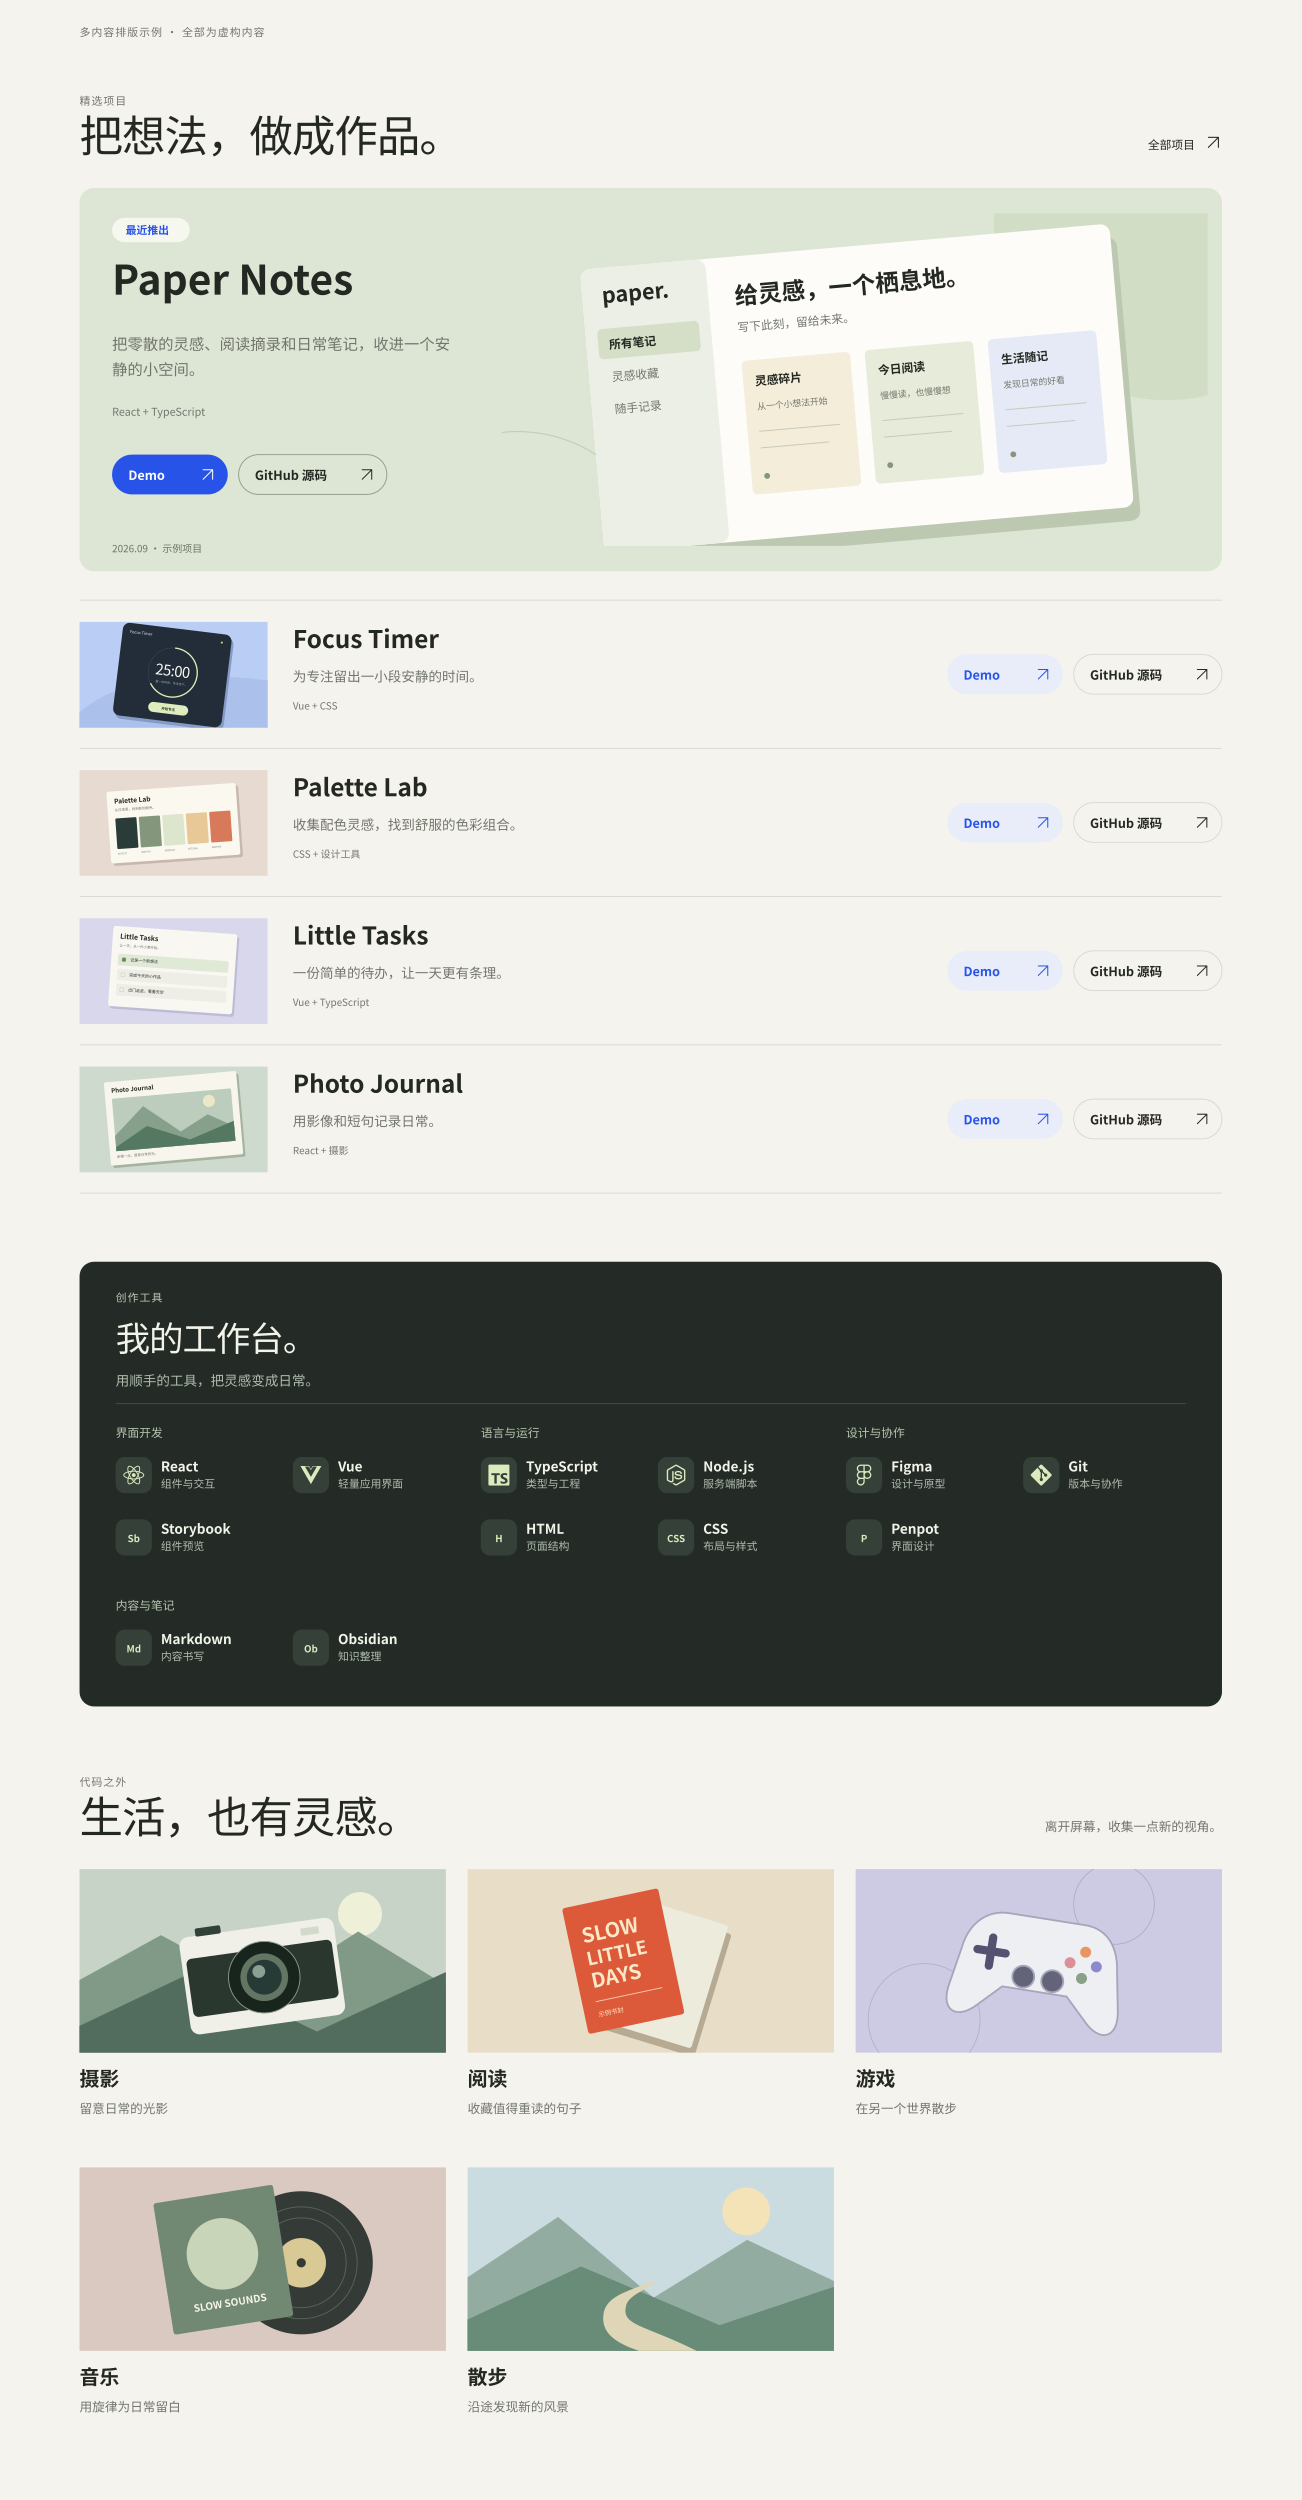
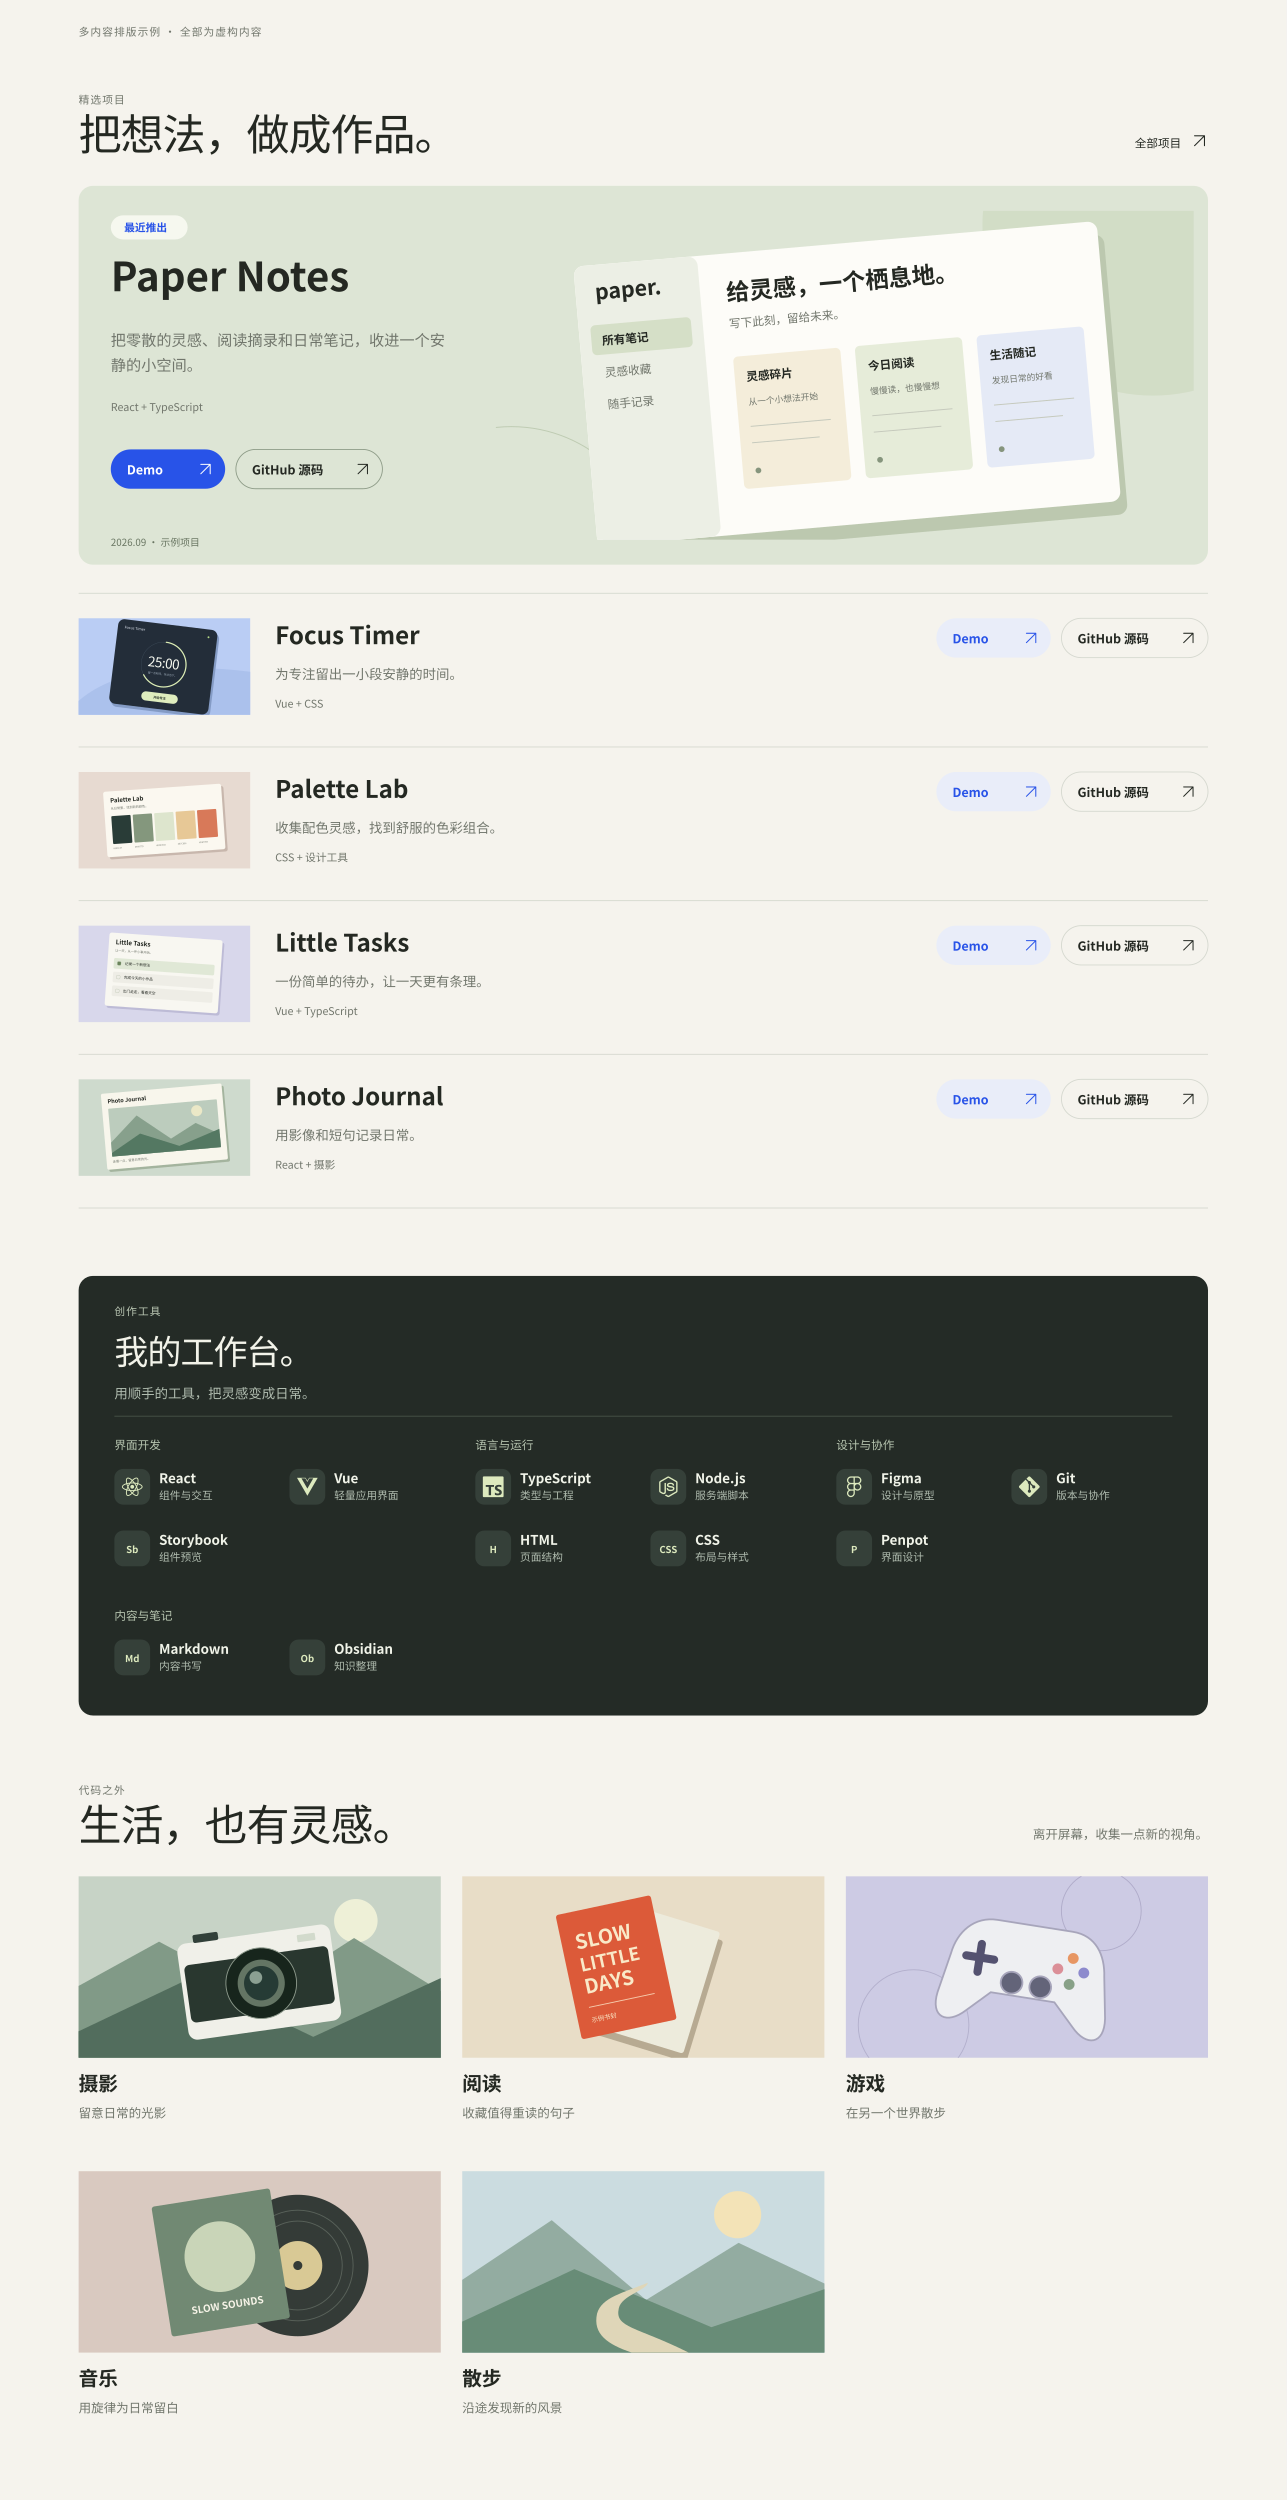
- <svg xmlns="http://www.w3.org/2000/svg" width="1440" height="2766" viewBox="0 0 1440 2766" role="img" aria-labelledby="title desc">
+ <svg xmlns="http://www.w3.org/2000/svg" width="1440" height="2798" viewBox="0 0 1440 2798" role="img" aria-labelledby="title desc">
  <g font-family="Segoe UI,Microsoft YaHei,Noto Sans CJK SC,Arial,sans-serif">
-     <rect x="0" y="0" width="1440" height="2766" rx="0" fill="#F5F3ED" stroke="none" />
+     <rect x="0" y="0" width="1440" height="2798" rx="0" fill="#F5F3ED" stroke="none" />
    <g transform="translate(0 0)">
      <svg width="1440" height="104" viewBox="0 0 1440 104" overflow="visible">
        <g font-family="Segoe UI,Microsoft YaHei,Noto Sans CJK SC,Arial,sans-serif">
          <text x="88" y="40" font-size="12" fill="#71766C" font-weight="500" letter-spacing="1.2">多内容排版示例 · 全部为虚构内容</text>
        </g>
      </svg>
    </g>
    <g transform="translate(0 104)">
-       <svg width="1440" height="1216" viewBox="0 0 1440 1216" overflow="visible">
+       <svg width="1440" height="1248" viewBox="0 0 1440 1248" overflow="visible">
        <g font-family="Segoe UI,Microsoft YaHei,Noto Sans CJK SC,Arial,sans-serif">
          <text x="88" y="12" font-size="12" fill="#71766C" font-weight="500" letter-spacing="1.2">精选项目</text>
          <text x="88" y="64" font-size="48" fill="#242822" font-weight="500" letter-spacing="-1">把想法，做成作品。</text>
          <text x="1322" y="61" font-size="13" fill="#242822" font-weight="400" text-anchor="end">全部项目</text>
          <g transform="translate(1333,44) scale(0.7916667)" fill="none" stroke="#242822" stroke-width="1.5" stroke-linecap="round" stroke-linejoin="round">
            <path d="M5 19 19 5M5 5h14v14" />
          </g>
          <g id="Featured-notes">
            <rect x="88" y="104" width="1264" height="424" rx="16" fill="#DDE5D5" stroke="none" />
            <rect x="124" y="137" width="86" height="27" rx="14" fill="#F6F8EF" stroke="none" />
            <text x="139" y="155" font-size="12" fill="#2853E8" font-weight="600">最近推出</text>
            <text x="124" y="222" font-size="45" fill="#242822" font-weight="550">Paper Notes</text>
            <text x="124" y="283" font-size="17" fill="#71766C" font-weight="400">把零散的灵感、阅读摘录和日常笔记，收进一个安</text>
            <text x="124" y="311" font-size="17" fill="#71766C" font-weight="400">静的小空间。</text>
            <text x="124" y="356" font-size="12" fill="#71766C" font-weight="400">React + TypeScript</text>
            <a id="Action-notes-Demo" href="https://example.com/projects/notes" target="_blank" rel="noopener noreferrer" aria-label="Paper Notes · Demo">
              <rect x="124" y="399" width="128" height="44" rx="22" fill="#2853E8" stroke="none" />
              <text x="142" y="427" font-size="14" fill="#FFF" font-weight="550">Demo</text>
              <g transform="translate(221,412) scale(0.75)" fill="none" stroke="#FFF" stroke-width="1.5" stroke-linecap="round" stroke-linejoin="round">
                <path d="M5 19 19 5M5 5h14v14" />
              </g>
            </a>
            <a id="Action-notes-GitHub" href="https://example.com/github/notes" target="_blank" rel="noopener noreferrer" aria-label="Paper Notes · GitHub 源码">
              <rect x="264" y="399" width="164" height="44" rx="22" fill="none" stroke="#8D9B87" />
              <text x="282" y="427" font-size="14" fill="#242822" font-weight="550">GitHub 源码</text>
              <g transform="translate(397,412) scale(0.75)" fill="none" stroke="#242822" stroke-width="1.5" stroke-linecap="round" stroke-linejoin="round">
                <path d="M5 19 19 5M5 5h14v14" />
              </g>
            </a>
            <svg id="Cover-notes" x="555" y="132" width="781" height="368" viewBox="0 0 720 400" preserveAspectRatio="xMidYMid slice">
              <rect x="0" y="0" width="720" height="400" rx="0" fill="#DDE5D5" stroke="none" />
              <circle cx="678" cy="45" r="176" fill="#D2DDC6" stroke="none" />
              <circle cx="16" cy="401" r="148" fill="none" stroke="#BECBB2" />
              <g transform="translate(91,64) rotate(-5,270,140)">
                <rect x="6" y="14" width="542" height="290" rx="10" fill="#BCC8AF" stroke="none" />
                <rect x="0" y="0" width="542" height="290" rx="10" fill="#FDFCF8" stroke="none" />
                <rect x="0" y="0" width="128" height="290" rx="10" fill="#ECEFE5" stroke="none" />
                <text x="20" y="36" font-size="22" fill="#242822" font-weight="650">paper.</text>
                <rect x="12" y="62" width="104" height="31" rx="5" fill="#D5DFC7" stroke="none" />
                <text x="23" y="83" font-size="12" fill="#242822" font-weight="550">所有笔记</text>
                <text x="23" y="116" font-size="12" fill="#71766C" font-weight="400">灵感收藏</text>
                <text x="23" y="149" font-size="12" fill="#71766C" font-weight="400">随手记录</text>
                <text x="155" y="49" font-size="24" fill="#242822" font-weight="600">给灵感，一个栖息地。</text>
                <text x="155" y="77" font-size="12" fill="#71766C" font-weight="400">写下此刻，留给未来。</text>
                <rect x="156" y="107" width="111" height="137" rx="5" fill="#F4EDDA" stroke="none" />
                <text x="168" y="133" font-size="12" fill="#242822" font-weight="600">灵感碎片</text>
                <text x="168" y="158" font-size="9" fill="#71766C" font-weight="400">从一个小想法开始</text>
                <path d="M168 180H251" fill="none" stroke="#C5C9BC" />
                <path d="M168 197H238" fill="none" stroke="#C5C9BC" />
                <circle cx="172" cy="226" r="3" fill="#86957D" stroke="none" />
                <rect x="282" y="107" width="111" height="137" rx="5" fill="#E6ECD9" stroke="none" />
                <text x="294" y="133" font-size="12" fill="#242822" font-weight="600">今日阅读</text>
                <text x="294" y="158" font-size="9" fill="#71766C" font-weight="400">慢慢读，也慢慢想</text>
                <path d="M294 180H377" fill="none" stroke="#C5C9BC" />
                <path d="M294 197H364" fill="none" stroke="#C5C9BC" />
                <circle cx="298" cy="226" r="3" fill="#86957D" stroke="none" />
                <rect x="408" y="107" width="111" height="137" rx="5" fill="#E5EAF6" stroke="none" />
                <text x="420" y="133" font-size="12" fill="#242822" font-weight="600">生活随记</text>
                <text x="420" y="158" font-size="9" fill="#71766C" font-weight="400">发现日常的好看</text>
                <path d="M420 180H503" fill="none" stroke="#C5C9BC" />
                <path d="M420 197H490" fill="none" stroke="#C5C9BC" />
                <circle cx="424" cy="226" r="3" fill="#86957D" stroke="none" />
              </g>
            </svg>
            <text x="124" y="507" font-size="11" fill="#687561" font-weight="400">2026.09 · 示例项目</text>
          </g>
          <g id="Project-timer">
            <path d="M88 560H1352" fill="none" stroke="#D5D8CF" />
-             <svg id="Cover-timer" x="88" y="584" width="208" height="117" viewBox="0 0 720 400" preserveAspectRatio="xMidYMid slice">
+             <svg id="Cover-timer" x="88" y="588" width="192" height="108" viewBox="0 0 720 400" preserveAspectRatio="xMidYMid slice">
              <rect x="0" y="0" width="720" height="400" rx="0" fill="#BACDF4" stroke="none" />
              <path d="M0 346Q210 159 720 222V400H0Z" fill="#ABC1EC" />
              <g transform="translate(148,25) rotate(7,210,180)">
                <rect x="9" y="12" width="414" height="353" rx="26" fill="#849BC5" stroke="none" />
                <rect x="0" y="0" width="414" height="353" rx="26" fill="#232D39" stroke="none" />
                <text x="28" y="38" font-size="15" fill="#E8EDF7" font-weight="500">Focus Timer</text>
                <circle cx="378" cy="32" r="4" fill="#B3D986" stroke="none" />
                <circle cx="207" cy="167" r="93" fill="none" stroke="#4B5C6B" />
                <path d="M207 74A93 93 0 1 1 130 219" fill="none" stroke="#DDEEB5" stroke-width="5" stroke-linecap="round" />
                <text x="207" y="181" font-size="56" fill="#F8FAF1" font-weight="400" text-anchor="middle" letter-spacing="-2">25:00</text>
                <text x="207" y="211" font-size="11" fill="#A9B7C5" font-weight="400" text-anchor="middle">留一点时间，专注当下。</text>
                <rect x="131" y="286" width="152" height="38" rx="19" fill="#DFEDBE" stroke="none" />
                <text x="207" y="311" font-size="13" fill="#283329" font-weight="550" text-anchor="middle">开始专注</text>
              </g>
            </svg>
-             <text x="324" y="613" font-size="27" fill="#242822" font-weight="550">Focus Timer</text>
-             <text x="324" y="650" font-size="15" fill="#71766C" font-weight="400">为专注留出一小段安静的时间。</text>
-             <text x="324" y="681" font-size="11" fill="#71766C" font-weight="400">Vue + CSS</text>
+             <text x="308" y="617" font-size="27" fill="#242822" font-weight="550">Focus Timer</text>
+             <text x="308" y="656" font-size="15" fill="#71766C" font-weight="400">为专注留出一小段安静的时间。</text>
+             <text x="308" y="688" font-size="12" fill="#71766C" font-weight="400">Vue + CSS</text>
            <a id="Action-timer-Demo" href="https://example.com/projects/timer" target="_blank" rel="noopener noreferrer" aria-label="Focus Timer · Demo">
-               <rect x="1048" y="620" width="128" height="44" rx="22" fill="#E9EDF9" stroke="none" />
-               <text x="1066" y="648" font-size="14" fill="#2853E8" font-weight="550">Demo</text>
-               <g transform="translate(1145,633) scale(0.75)" fill="none" stroke="#2853E8" stroke-width="1.5" stroke-linecap="round" stroke-linejoin="round">
+               <rect x="1048" y="588" width="128" height="44" rx="22" fill="#E9EDF9" stroke="none" />
+               <text x="1066" y="616" font-size="14" fill="#2853E8" font-weight="550">Demo</text>
+               <g transform="translate(1145,601) scale(0.75)" fill="none" stroke="#2853E8" stroke-width="1.5" stroke-linecap="round" stroke-linejoin="round">
                <path d="M5 19 19 5M5 5h14v14" />
              </g>
            </a>
            <a id="Action-timer-GitHub" href="https://example.com/github/timer" target="_blank" rel="noopener noreferrer" aria-label="Focus Timer · GitHub 源码">
-               <rect x="1188" y="620" width="164" height="44" rx="22" fill="none" stroke="#D5D8CF" />
-               <text x="1206" y="648" font-size="14" fill="#242822" font-weight="550">GitHub 源码</text>
-               <g transform="translate(1321,633) scale(0.75)" fill="none" stroke="#242822" stroke-width="1.5" stroke-linecap="round" stroke-linejoin="round">
+               <rect x="1188" y="588" width="164" height="44" rx="22" fill="none" stroke="#D5D8CF" />
+               <text x="1206" y="616" font-size="14" fill="#242822" font-weight="550">GitHub 源码</text>
+               <g transform="translate(1321,601) scale(0.75)" fill="none" stroke="#242822" stroke-width="1.5" stroke-linecap="round" stroke-linejoin="round">
                <path d="M5 19 19 5M5 5h14v14" />
              </g>
            </a>
          </g>
          <g id="Project-palette">
-             <path d="M88 724H1352" fill="none" stroke="#D5D8CF" />
-             <svg id="Cover-palette" x="88" y="748" width="208" height="117" viewBox="0 0 720 400" preserveAspectRatio="xMidYMid slice">
+             <path d="M88 732H1352" fill="none" stroke="#D5D8CF" />
+             <svg id="Cover-palette" x="88" y="760" width="192" height="108" viewBox="0 0 720 400" preserveAspectRatio="xMidYMid slice">
              <rect x="0" y="0" width="720" height="400" rx="0" fill="#E7DAD1" stroke="none" />
              <g transform="translate(115,65) rotate(-4,245,145)">
                <rect x="9" y="10" width="490" height="272" rx="9" fill="#C8B7AD" stroke="none" />
                <rect x="0" y="0" width="490" height="272" rx="9" fill="#FBF8F0" stroke="none" />
                <text x="27" y="47" font-size="25" fill="#242822" font-weight="600">Palette Lab</text>
                <text x="27" y="76" font-size="13" fill="#71766C" font-weight="400">从日常里，找到新的颜色。</text>
                <rect x="27" y="103" width="80" height="116" rx="4" fill="#293C37" stroke="none" />
                <text x="27" y="240" font-size="9" fill="#71766C" font-weight="400">#293C37</text>
                <rect x="116" y="103" width="80" height="116" rx="4" fill="#84977D" stroke="none" />
                <text x="116" y="240" font-size="9" fill="#71766C" font-weight="400">#84977D</text>
                <rect x="205" y="103" width="80" height="116" rx="4" fill="#DDE5CD" stroke="none" />
                <text x="205" y="240" font-size="9" fill="#71766C" font-weight="400">#DDE5CD</text>
                <rect x="294" y="103" width="80" height="116" rx="4" fill="#E7C896" stroke="none" />
                <text x="294" y="240" font-size="9" fill="#71766C" font-weight="400">#E7C896</text>
                <rect x="383" y="103" width="80" height="116" rx="4" fill="#D87959" stroke="none" />
                <text x="383" y="240" font-size="9" fill="#71766C" font-weight="400">#D87959</text>
              </g>
            </svg>
-             <text x="324" y="777" font-size="27" fill="#242822" font-weight="550">Palette Lab</text>
-             <text x="324" y="814" font-size="15" fill="#71766C" font-weight="400">收集配色灵感，找到舒服的色彩组合。</text>
-             <text x="324" y="845" font-size="11" fill="#71766C" font-weight="400">CSS + 设计工具</text>
+             <text x="308" y="789" font-size="27" fill="#242822" font-weight="550">Palette Lab</text>
+             <text x="308" y="828" font-size="15" fill="#71766C" font-weight="400">收集配色灵感，找到舒服的色彩组合。</text>
+             <text x="308" y="860" font-size="12" fill="#71766C" font-weight="400">CSS + 设计工具</text>
            <a id="Action-palette-Demo" href="https://example.com/projects/palette" target="_blank" rel="noopener noreferrer" aria-label="Palette Lab · Demo">
-               <rect x="1048" y="784" width="128" height="44" rx="22" fill="#E9EDF9" stroke="none" />
-               <text x="1066" y="812" font-size="14" fill="#2853E8" font-weight="550">Demo</text>
-               <g transform="translate(1145,797) scale(0.75)" fill="none" stroke="#2853E8" stroke-width="1.5" stroke-linecap="round" stroke-linejoin="round">
+               <rect x="1048" y="760" width="128" height="44" rx="22" fill="#E9EDF9" stroke="none" />
+               <text x="1066" y="788" font-size="14" fill="#2853E8" font-weight="550">Demo</text>
+               <g transform="translate(1145,773) scale(0.75)" fill="none" stroke="#2853E8" stroke-width="1.5" stroke-linecap="round" stroke-linejoin="round">
                <path d="M5 19 19 5M5 5h14v14" />
              </g>
            </a>
            <a id="Action-palette-GitHub" href="https://example.com/github/palette" target="_blank" rel="noopener noreferrer" aria-label="Palette Lab · GitHub 源码">
-               <rect x="1188" y="784" width="164" height="44" rx="22" fill="none" stroke="#D5D8CF" />
-               <text x="1206" y="812" font-size="14" fill="#242822" font-weight="550">GitHub 源码</text>
-               <g transform="translate(1321,797) scale(0.75)" fill="none" stroke="#242822" stroke-width="1.5" stroke-linecap="round" stroke-linejoin="round">
+               <rect x="1188" y="760" width="164" height="44" rx="22" fill="none" stroke="#D5D8CF" />
+               <text x="1206" y="788" font-size="14" fill="#242822" font-weight="550">GitHub 源码</text>
+               <g transform="translate(1321,773) scale(0.75)" fill="none" stroke="#242822" stroke-width="1.5" stroke-linecap="round" stroke-linejoin="round">
                <path d="M5 19 19 5M5 5h14v14" />
              </g>
            </a>
          </g>
          <g id="Project-tasks">
-             <path d="M88 888H1352" fill="none" stroke="#D5D8CF" />
-             <svg id="Cover-tasks" x="88" y="912" width="208" height="117" viewBox="0 0 720 400" preserveAspectRatio="xMidYMid slice">
+             <path d="M88 904H1352" fill="none" stroke="#D5D8CF" />
+             <svg id="Cover-tasks" x="88" y="932" width="192" height="108" viewBox="0 0 720 400" preserveAspectRatio="xMidYMid slice">
              <rect x="0" y="0" width="720" height="400" rx="0" fill="#D8D7EB" stroke="none" />
              <g transform="translate(122,44) rotate(4,235,150)">
                <rect x="8" y="9" width="470" height="304" rx="10" fill="#BDBBD6" stroke="none" />
                <rect x="0" y="0" width="470" height="304" rx="10" fill="#F8F7F1" stroke="none" />
                <text x="28" y="47" font-size="26" fill="#242822" font-weight="600">Little Tasks</text>
                <text x="28" y="77" font-size="13" fill="#71766C" font-weight="400">让一天，从一件小事开始。</text>
                <rect x="26" y="104" width="418" height="44" rx="6" fill="#E0E8D6" stroke="none" />
                <rect x="41" y="118" width="15" height="15" rx="4" fill="#6A845C" stroke="#A4B298" />
                <text x="72" y="130" font-size="15" fill="#242822" font-weight="400">记录一个新想法</text>
                <rect x="26" y="161" width="418" height="44" rx="6" fill="#EEEDE6" stroke="none" />
                <rect x="41" y="175" width="15" height="15" rx="4" fill="none" stroke="#A4B298" />
                <text x="72" y="187" font-size="15" fill="#242822" font-weight="400">完成今天的小作品</text>
                <rect x="26" y="218" width="418" height="44" rx="6" fill="#EEEDE6" stroke="none" />
                <rect x="41" y="232" width="15" height="15" rx="4" fill="none" stroke="#A4B298" />
                <text x="72" y="244" font-size="15" fill="#242822" font-weight="400">出门走走，看看天空</text>
              </g>
            </svg>
-             <text x="324" y="941" font-size="27" fill="#242822" font-weight="550">Little Tasks</text>
-             <text x="324" y="978" font-size="15" fill="#71766C" font-weight="400">一份简单的待办，让一天更有条理。</text>
-             <text x="324" y="1009" font-size="11" fill="#71766C" font-weight="400">Vue + TypeScript</text>
+             <text x="308" y="961" font-size="27" fill="#242822" font-weight="550">Little Tasks</text>
+             <text x="308" y="1000" font-size="15" fill="#71766C" font-weight="400">一份简单的待办，让一天更有条理。</text>
+             <text x="308" y="1032" font-size="12" fill="#71766C" font-weight="400">Vue + TypeScript</text>
            <a id="Action-tasks-Demo" href="https://example.com/projects/tasks" target="_blank" rel="noopener noreferrer" aria-label="Little Tasks · Demo">
-               <rect x="1048" y="948" width="128" height="44" rx="22" fill="#E9EDF9" stroke="none" />
-               <text x="1066" y="976" font-size="14" fill="#2853E8" font-weight="550">Demo</text>
-               <g transform="translate(1145,961) scale(0.75)" fill="none" stroke="#2853E8" stroke-width="1.5" stroke-linecap="round" stroke-linejoin="round">
+               <rect x="1048" y="932" width="128" height="44" rx="22" fill="#E9EDF9" stroke="none" />
+               <text x="1066" y="960" font-size="14" fill="#2853E8" font-weight="550">Demo</text>
+               <g transform="translate(1145,945) scale(0.75)" fill="none" stroke="#2853E8" stroke-width="1.5" stroke-linecap="round" stroke-linejoin="round">
                <path d="M5 19 19 5M5 5h14v14" />
              </g>
            </a>
            <a id="Action-tasks-GitHub" href="https://example.com/github/tasks" target="_blank" rel="noopener noreferrer" aria-label="Little Tasks · GitHub 源码">
-               <rect x="1188" y="948" width="164" height="44" rx="22" fill="none" stroke="#D5D8CF" />
-               <text x="1206" y="976" font-size="14" fill="#242822" font-weight="550">GitHub 源码</text>
-               <g transform="translate(1321,961) scale(0.75)" fill="none" stroke="#242822" stroke-width="1.5" stroke-linecap="round" stroke-linejoin="round">
+               <rect x="1188" y="932" width="164" height="44" rx="22" fill="none" stroke="#D5D8CF" />
+               <text x="1206" y="960" font-size="14" fill="#242822" font-weight="550">GitHub 源码</text>
+               <g transform="translate(1321,945) scale(0.75)" fill="none" stroke="#242822" stroke-width="1.5" stroke-linecap="round" stroke-linejoin="round">
                <path d="M5 19 19 5M5 5h14v14" />
              </g>
            </a>
          </g>
          <g id="Project-journal">
-             <path d="M88 1052H1352" fill="none" stroke="#D5D8CF" />
-             <svg id="Cover-journal" x="88" y="1076" width="208" height="117" viewBox="0 0 720 400" preserveAspectRatio="xMidYMid slice">
+             <path d="M88 1076H1352" fill="none" stroke="#D5D8CF" />
+             <svg id="Cover-journal" x="88" y="1104" width="192" height="108" viewBox="0 0 720 400" preserveAspectRatio="xMidYMid slice">
              <rect x="0" y="0" width="720" height="400" rx="0" fill="#CEDACD" stroke="none" />
              <g transform="translate(109,38) rotate(-5,250,158)">
                <rect x="8" y="10" width="502" height="316" rx="7" fill="#A4B49E" stroke="none" />
                <rect x="0" y="0" width="502" height="316" rx="7" fill="#F8F6EC" stroke="none" />
                <text x="25" y="42" font-size="23" fill="#242822" font-weight="600">Photo Journal</text>
                <rect x="25" y="64" width="452" height="199" rx="3" fill="#BCCCBD" stroke="none" />
                <circle cx="390" cy="104" r="23" fill="#EBE8C7" stroke="none" />
                <path d="M25 205 140 102 274 210 381 154 477 208v55H25Z" fill="#87A08C" />
                <path d="M25 248 148 178 306 243 477 187v76H25Z" fill="#547862" />
                <text x="25" y="289" font-size="13" fill="#71766C" font-weight="400">走慢一点，留意日常的光。</text>
              </g>
            </svg>
-             <text x="324" y="1105" font-size="27" fill="#242822" font-weight="550">Photo Journal</text>
-             <text x="324" y="1142" font-size="15" fill="#71766C" font-weight="400">用影像和短句记录日常。</text>
-             <text x="324" y="1173" font-size="11" fill="#71766C" font-weight="400">React + 摄影</text>
+             <text x="308" y="1133" font-size="27" fill="#242822" font-weight="550">Photo Journal</text>
+             <text x="308" y="1172" font-size="15" fill="#71766C" font-weight="400">用影像和短句记录日常。</text>
+             <text x="308" y="1204" font-size="12" fill="#71766C" font-weight="400">React + 摄影</text>
            <a id="Action-journal-Demo" href="https://example.com/projects/journal" target="_blank" rel="noopener noreferrer" aria-label="Photo Journal · Demo">
-               <rect x="1048" y="1112" width="128" height="44" rx="22" fill="#E9EDF9" stroke="none" />
-               <text x="1066" y="1140" font-size="14" fill="#2853E8" font-weight="550">Demo</text>
-               <g transform="translate(1145,1125) scale(0.75)" fill="none" stroke="#2853E8" stroke-width="1.5" stroke-linecap="round" stroke-linejoin="round">
+               <rect x="1048" y="1104" width="128" height="44" rx="22" fill="#E9EDF9" stroke="none" />
+               <text x="1066" y="1132" font-size="14" fill="#2853E8" font-weight="550">Demo</text>
+               <g transform="translate(1145,1117) scale(0.75)" fill="none" stroke="#2853E8" stroke-width="1.5" stroke-linecap="round" stroke-linejoin="round">
                <path d="M5 19 19 5M5 5h14v14" />
              </g>
            </a>
            <a id="Action-journal-GitHub" href="https://example.com/github/journal" target="_blank" rel="noopener noreferrer" aria-label="Photo Journal · GitHub 源码">
-               <rect x="1188" y="1112" width="164" height="44" rx="22" fill="none" stroke="#D5D8CF" />
-               <text x="1206" y="1140" font-size="14" fill="#242822" font-weight="550">GitHub 源码</text>
-               <g transform="translate(1321,1125) scale(0.75)" fill="none" stroke="#242822" stroke-width="1.5" stroke-linecap="round" stroke-linejoin="round">
-                 <path d="M5 19 19 5M5 5h14v14" />
-               </g>
-             </a>
-           </g>
-           <path d="M88 1216H1352" fill="none" stroke="#D5D8CF" />
+               <rect x="1188" y="1104" width="164" height="44" rx="22" fill="none" stroke="#D5D8CF" />
+               <text x="1206" y="1132" font-size="14" fill="#242822" font-weight="550">GitHub 源码</text>
+               <g transform="translate(1321,1117) scale(0.75)" fill="none" stroke="#242822" stroke-width="1.5" stroke-linecap="round" stroke-linejoin="round">
+                 <path d="M5 19 19 5M5 5h14v14" />
+               </g>
+             </a>
+           </g>
+           <path d="M88 1248H1352" fill="none" stroke="#D5D8CF" />
        </g>
      </svg>
    </g>
-     <g transform="translate(0 1396)">
+     <g transform="translate(0 1428)">
      <svg width="1440" height="492" viewBox="0 0 1440 492" overflow="visible">
        <g font-family="Segoe UI,Microsoft YaHei,Noto Sans CJK SC,Arial,sans-serif">
          <rect x="88" y="0" width="1264" height="492" rx="16" fill="#242B26" stroke="none" />
          <text x="128" y="44" font-size="12" fill="#BAC7B3" font-weight="500" letter-spacing="1.2">创作工具</text>
          <text x="128" y="99" font-size="38" fill="#F2F3E9" font-weight="500" letter-spacing="-1">我的工作台。</text>
          <text x="128" y="137" font-size="15" fill="#B0BCAF" font-weight="400">用顺手的工具，把灵感变成日常。</text>
          <path d="M128 157H1312" fill="none" stroke="#465146" />
          <text x="128" y="194" font-size="13" fill="#B6C4AF" font-weight="500">界面开发</text>
          <g id="Tool-React">
            <rect x="128" y="216" width="40" height="40" rx="10" fill="#354039" stroke="none" />
            <g transform="translate(136.4,224.4) scale(0.9666667)" fill="#DDEABE">
              <path d="M14.23 12.004a2.236 2.236 0 0 1-2.235 2.236 2.236 2.236 0 0 1-2.236-2.236 2.236 2.236 0 0 1 2.235-2.236 2.236 2.236 0 0 1 2.236 2.236zm2.648-10.69c-1.346 0-3.107.96-4.888 2.622-1.78-1.653-3.542-2.602-4.887-2.602-.41 0-.783.093-1.106.278-1.375.793-1.683 3.264-.973 6.365C1.98 8.917 0 10.42 0 12.004c0 1.59 1.99 3.097 5.043 4.03-.704 3.113-.39 5.588.988 6.38.32.187.69.275 1.102.275 1.345 0 3.107-.96 4.888-2.624 1.78 1.654 3.542 2.603 4.887 2.603.41 0 .783-.09 1.106-.275 1.374-.792 1.683-3.263.973-6.365C22.02 15.096 24 13.59 24 12.004c0-1.59-1.99-3.097-5.043-4.032.704-3.11.39-5.587-.988-6.38-.318-.184-.688-.277-1.092-.278zm-.005 1.09v.006c.225 0 .406.044.558.127.666.382.955 1.835.73 3.704-.054.46-.142.945-.25 1.44-.96-.236-2.006-.417-3.107-.534-.66-.905-1.345-1.727-2.035-2.447 1.592-1.48 3.087-2.292 4.105-2.295zm-9.77.02c1.012 0 2.514.808 4.11 2.28-.686.72-1.37 1.537-2.02 2.442-1.107.117-2.154.298-3.113.538-.112-.49-.195-.964-.254-1.42-.23-1.868.054-3.32.714-3.707.19-.09.4-.127.563-.132zm4.882 3.05c.455.468.91.992 1.36 1.564-.44-.02-.89-.034-1.345-.034-.46 0-.915.01-1.36.034.44-.572.895-1.096 1.345-1.565zM12 8.1c.74 0 1.477.034 2.202.093.406.582.802 1.203 1.183 1.86.372.64.71 1.29 1.018 1.946-.308.655-.646 1.31-1.013 1.95-.38.66-.773 1.288-1.18 1.87-.728.063-1.466.098-2.21.098-.74 0-1.477-.035-2.202-.093-.406-.582-.802-1.204-1.183-1.86-.372-.64-.71-1.29-1.018-1.946.303-.657.646-1.313 1.013-1.954.38-.66.773-1.286 1.18-1.868.728-.064 1.466-.098 2.21-.098zm-3.635.254c-.24.377-.48.763-.704 1.16-.225.39-.435.782-.635 1.174-.265-.656-.49-1.31-.676-1.947.64-.15 1.315-.283 2.015-.386zm7.26 0c.695.103 1.365.23 2.006.387-.18.632-.405 1.282-.66 1.933-.2-.39-.41-.783-.64-1.174-.225-.392-.465-.774-.705-1.146zm3.063.675c.484.15.944.317 1.375.498 1.732.74 2.852 1.708 2.852 2.476-.005.768-1.125 1.74-2.857 2.475-.42.18-.88.342-1.355.493-.28-.958-.646-1.956-1.1-2.98.45-1.017.81-2.01 1.085-2.964zm-13.395.004c.278.96.645 1.957 1.1 2.98-.45 1.017-.812 2.01-1.086 2.964-.484-.15-.944-.318-1.37-.5-1.732-.737-2.852-1.706-2.852-2.474 0-.768 1.12-1.742 2.852-2.476.42-.18.88-.342 1.356-.494zm11.678 4.28c.265.657.49 1.312.676 1.948-.64.157-1.316.29-2.016.39.24-.375.48-.762.705-1.158.225-.39.435-.788.636-1.18zm-9.945.02c.2.392.41.783.64 1.175.23.39.465.772.705 1.143-.695-.102-1.365-.23-2.006-.386.18-.63.406-1.282.66-1.933zM17.92 16.32c.112.493.2.968.254 1.423.23 1.868-.054 3.32-.714 3.708-.147.09-.338.128-.563.128-1.012 0-2.514-.807-4.11-2.28.686-.72 1.37-1.536 2.02-2.44 1.107-.118 2.154-.3 3.113-.54zm-11.83.01c.96.234 2.006.415 3.107.532.66.905 1.345 1.727 2.035 2.446-1.595 1.483-3.092 2.295-4.11 2.295-.22-.005-.406-.05-.553-.132-.666-.38-.955-1.834-.73-3.703.054-.46.142-.944.25-1.438zm4.56.64c.44.02.89.034 1.345.034.46 0 .915-.01 1.36-.034-.44.572-.895 1.095-1.345 1.565-.455-.47-.91-.993-1.36-1.565z" />
            </g>
            <text x="178" y="232" font-size="15" fill="#F1F4E9" font-weight="600">React</text>
            <text x="178" y="250" font-size="12" fill="#B0BCAF" font-weight="400">组件与交互</text>
          </g>
          <g id="Tool-Vue">
            <rect x="324" y="216" width="40" height="40" rx="10" fill="#354039" stroke="none" />
            <g transform="translate(332.4,224.4) scale(0.9666667)" fill="#DDEABE">
              <path d="M24,1.61H14.06L12,5.16,9.94,1.61H0L12,22.39ZM12,14.08,5.16,2.23H9.59L12,6.41l2.41-4.18h4.43Z" />
            </g>
            <text x="374" y="232" font-size="15" fill="#F1F4E9" font-weight="600">Vue</text>
            <text x="374" y="250" font-size="12" fill="#B0BCAF" font-weight="400">轻量应用界面</text>
          </g>
          <g id="Tool-Storybook">
            <rect x="128" y="285" width="40" height="40" rx="10" fill="#354039" stroke="none" />
            <text x="148" y="310.2" font-size="10.8" fill="#DDEABE" font-weight="650" text-anchor="middle">Sb</text>
            <text x="178" y="301" font-size="15" fill="#F1F4E9" font-weight="600">Storybook</text>
            <text x="178" y="319" font-size="12" fill="#B0BCAF" font-weight="400">组件预览</text>
          </g>
          <text x="532" y="194" font-size="13" fill="#B6C4AF" font-weight="500">语言与运行</text>
          <g id="Tool-TypeScript">
            <rect x="532" y="216" width="40" height="40" rx="10" fill="#354039" stroke="none" />
            <g transform="translate(540.4,224.4) scale(0.9666667)" fill="#DDEABE">
              <path d="M1.125 0C.502 0 0 .502 0 1.125v21.75C0 23.498.502 24 1.125 24h21.75c.623 0 1.125-.502 1.125-1.125V1.125C24 .502 23.498 0 22.875 0zm17.363 9.75c.612 0 1.154.037 1.627.111a6.38 6.38 0 0 1 1.306.34v2.458a3.95 3.95 0 0 0-.643-.361 5.093 5.093 0 0 0-.717-.26 5.453 5.453 0 0 0-1.426-.2c-.3 0-.573.028-.819.086a2.1 2.1 0 0 0-.623.242c-.17.104-.3.229-.393.374a.888.888 0 0 0-.14.49c0 .196.053.373.156.529.104.156.252.304.443.444s.423.276.696.41c.273.135.582.274.926.416.47.197.892.407 1.266.628.374.222.695.473.963.753.268.279.472.598.614.957.142.359.214.776.214 1.253 0 .657-.125 1.21-.373 1.656a3.033 3.033 0 0 1-1.012 1.085 4.38 4.38 0 0 1-1.487.596c-.566.12-1.163.18-1.79.18a9.916 9.916 0 0 1-1.84-.164 5.544 5.544 0 0 1-1.512-.493v-2.63a5.033 5.033 0 0 0 3.237 1.2c.333 0 .624-.03.872-.09.249-.06.456-.144.623-.25.166-.108.29-.234.373-.38a1.023 1.023 0 0 0-.074-1.089 2.12 2.12 0 0 0-.537-.5 5.597 5.597 0 0 0-.807-.444 27.72 27.72 0 0 0-1.007-.436c-.918-.383-1.602-.852-2.053-1.405-.45-.553-.676-1.222-.676-2.005 0-.614.123-1.141.369-1.582.246-.441.58-.804 1.004-1.089a4.494 4.494 0 0 1 1.47-.629 7.536 7.536 0 0 1 1.77-.201zm-15.113.188h9.563v2.166H9.506v9.646H6.789v-9.646H3.375z" />
            </g>
            <text x="582" y="232" font-size="15" fill="#F1F4E9" font-weight="600">TypeScript</text>
            <text x="582" y="250" font-size="12" fill="#B0BCAF" font-weight="400">类型与工程</text>
          </g>
          <g id="Tool-Node-js">
            <rect x="728" y="216" width="40" height="40" rx="10" fill="#354039" stroke="none" />
            <g transform="translate(736.4,224.4) scale(0.9666667)" fill="#DDEABE">
              <path d="M11.998,24c-0.321,0-0.641-0.084-0.922-0.247l-2.936-1.737c-0.438-0.245-0.224-0.332-0.08-0.383 c0.585-0.203,0.703-0.25,1.328-0.604c0.065-0.037,0.151-0.023,0.218,0.017l2.256,1.339c0.082,0.045,0.197,0.045,0.272,0l8.795-5.076 c0.082-0.047,0.134-0.141,0.134-0.238V6.921c0-0.099-0.053-0.192-0.137-0.242l-8.791-5.072c-0.081-0.047-0.189-0.047-0.271,0 L3.075,6.68C2.99,6.729,2.936,6.825,2.936,6.921v10.15c0,0.097,0.054,0.189,0.139,0.235l2.409,1.392 c1.307,0.654,2.108-0.116,2.108-0.89V7.787c0-0.142,0.114-0.253,0.256-0.253h1.115c0.139,0,0.255,0.112,0.255,0.253v10.021 c0,1.745-0.95,2.745-2.604,2.745c-0.508,0-0.909,0-2.026-0.551L2.28,18.675c-0.57-0.329-0.922-0.945-0.922-1.604V6.921 c0-0.659,0.353-1.275,0.922-1.603l8.795-5.082c0.557-0.315,1.296-0.315,1.848,0l8.794,5.082c0.57,0.329,0.924,0.944,0.924,1.603 v10.15c0,0.659-0.354,1.273-0.924,1.604l-8.794,5.078C12.643,23.916,12.324,24,11.998,24z M19.099,13.993 c0-1.9-1.284-2.406-3.987-2.763c-2.731-0.361-3.009-0.548-3.009-1.187c0-0.528,0.235-1.233,2.258-1.233 c1.807,0,2.473,0.389,2.747,1.607c0.024,0.115,0.129,0.199,0.247,0.199h1.141c0.071,0,0.138-0.031,0.186-0.081 c0.048-0.054,0.074-0.123,0.067-0.196c-0.177-2.098-1.571-3.076-4.388-3.076c-2.508,0-4.004,1.058-4.004,2.833 c0,1.925,1.488,2.457,3.895,2.695c2.88,0.282,3.103,0.703,3.103,1.269c0,0.983-0.789,1.402-2.642,1.402 c-2.327,0-2.839-0.584-3.011-1.742c-0.02-0.124-0.126-0.215-0.253-0.215h-1.137c-0.141,0-0.254,0.112-0.254,0.253 c0,1.482,0.806,3.248,4.655,3.248C17.501,17.007,19.099,15.91,19.099,13.993z" />
            </g>
            <text x="778" y="232" font-size="15" fill="#F1F4E9" font-weight="600">Node.js</text>
            <text x="778" y="250" font-size="12" fill="#B0BCAF" font-weight="400">服务端脚本</text>
          </g>
          <g id="Tool-HTML">
            <rect x="532" y="285" width="40" height="40" rx="10" fill="#354039" stroke="none" />
            <text x="552" y="310.2" font-size="10.8" fill="#DDEABE" font-weight="650" text-anchor="middle">H</text>
            <text x="582" y="301" font-size="15" fill="#F1F4E9" font-weight="600">HTML</text>
            <text x="582" y="319" font-size="12" fill="#B0BCAF" font-weight="400">页面结构</text>
          </g>
          <g id="Tool-CSS">
            <rect x="728" y="285" width="40" height="40" rx="10" fill="#354039" stroke="none" />
            <text x="748" y="310.2" font-size="10.8" fill="#DDEABE" font-weight="650" text-anchor="middle">CSS</text>
            <text x="778" y="301" font-size="15" fill="#F1F4E9" font-weight="600">CSS</text>
            <text x="778" y="319" font-size="12" fill="#B0BCAF" font-weight="400">布局与样式</text>
          </g>
          <text x="936" y="194" font-size="13" fill="#B6C4AF" font-weight="500">设计与协作</text>
          <g id="Tool-Figma">
            <rect x="936" y="216" width="40" height="40" rx="10" fill="#354039" stroke="none" />
            <g transform="translate(944.4,224.4) scale(0.9666667)" fill="#DDEABE">
              <path d="M15.852 8.981h-4.588V0h4.588c2.476 0 4.49 2.014 4.49 4.49s-2.014 4.491-4.49 4.491zM12.735 7.51h3.117c1.665 0 3.019-1.355 3.019-3.019s-1.355-3.019-3.019-3.019h-3.117V7.51zm0 1.471H8.148c-2.476 0-4.49-2.014-4.49-4.49S5.672 0 8.148 0h4.588v8.981zm-4.587-7.51c-1.665 0-3.019 1.355-3.019 3.019s1.354 3.02 3.019 3.02h3.117V1.471H8.148zm4.587 15.019H8.148c-2.476 0-4.49-2.014-4.49-4.49s2.014-4.49 4.49-4.49h4.588v8.98zM8.148 8.981c-1.665 0-3.019 1.355-3.019 3.019s1.355 3.019 3.019 3.019h3.117V8.981H8.148zM8.172 24c-2.489 0-4.515-2.014-4.515-4.49s2.014-4.49 4.49-4.49h4.588v4.441c0 2.503-2.047 4.539-4.563 4.539zm-.024-7.51a3.023 3.023 0 0 0-3.019 3.019c0 1.665 1.365 3.019 3.044 3.019 1.705 0 3.093-1.376 3.093-3.068v-2.97H8.148zm7.704 0h-.098c-2.476 0-4.49-2.014-4.49-4.49s2.014-4.49 4.49-4.49h.098c2.476 0 4.49 2.014 4.49 4.49s-2.014 4.49-4.49 4.49zm-.097-7.509c-1.665 0-3.019 1.355-3.019 3.019s1.355 3.019 3.019 3.019h.098c1.665 0 3.019-1.355 3.019-3.019s-1.355-3.019-3.019-3.019h-.098z" />
            </g>
            <text x="986" y="232" font-size="15" fill="#F1F4E9" font-weight="600">Figma</text>
            <text x="986" y="250" font-size="12" fill="#B0BCAF" font-weight="400">设计与原型</text>
          </g>
          <g id="Tool-Git">
            <rect x="1132" y="216" width="40" height="40" rx="10" fill="#354039" stroke="none" />
            <g transform="translate(1140.4,224.4) scale(0.9666667)" fill="#DDEABE">
              <path d="M13.09 23.549a1.54 1.54 0 0 1-2.18 0L.451 13.089a1.54 1.54 0 0 1 0-2.179l7.191-7.19 2.733 2.733a1.85 1.85 0 0 0 .964 2.326v6.66a1.849 1.849 0 1 0 1.54 0V8.957l2.508 2.508a1.85 1.85 0 1 0 1.09-1.09l-2.634-2.634a1.85 1.85 0 0 0-2.378-2.377L8.73 2.63 10.91.451a1.54 1.54 0 0 1 2.179 0l10.459 10.46a1.54 1.54 0 0 1 0 2.179z" />
            </g>
            <text x="1182" y="232" font-size="15" fill="#F1F4E9" font-weight="600">Git</text>
            <text x="1182" y="250" font-size="12" fill="#B0BCAF" font-weight="400">版本与协作</text>
          </g>
          <g id="Tool-Penpot">
            <rect x="936" y="285" width="40" height="40" rx="10" fill="#354039" stroke="none" />
            <text x="956" y="310.2" font-size="10.8" fill="#DDEABE" font-weight="650" text-anchor="middle">P</text>
            <text x="986" y="301" font-size="15" fill="#F1F4E9" font-weight="600">Penpot</text>
            <text x="986" y="319" font-size="12" fill="#B0BCAF" font-weight="400">界面设计</text>
          </g>
          <text x="128" y="385" font-size="13" fill="#B6C4AF" font-weight="500">内容与笔记</text>
          <g id="Tool-Markdown">
            <rect x="128" y="407" width="40" height="40" rx="10" fill="#354039" stroke="none" />
            <text x="148" y="432.2" font-size="10.8" fill="#DDEABE" font-weight="650" text-anchor="middle">Md</text>
            <text x="178" y="423" font-size="15" fill="#F1F4E9" font-weight="600">Markdown</text>
            <text x="178" y="441" font-size="12" fill="#B0BCAF" font-weight="400">内容书写</text>
          </g>
          <g id="Tool-Obsidian">
            <rect x="324" y="407" width="40" height="40" rx="10" fill="#354039" stroke="none" />
            <text x="344" y="432.2" font-size="10.8" fill="#DDEABE" font-weight="650" text-anchor="middle">Ob</text>
            <text x="374" y="423" font-size="15" fill="#F1F4E9" font-weight="600">Obsidian</text>
            <text x="374" y="441" font-size="12" fill="#B0BCAF" font-weight="400">知识整理</text>
          </g>
        </g>
      </svg>
    </g>
-     <g transform="translate(0 1964)">
+     <g transform="translate(0 1996)">
      <svg width="1440" height="726" viewBox="0 0 1440 726" overflow="visible">
        <g font-family="Segoe UI,Microsoft YaHei,Noto Sans CJK SC,Arial,sans-serif">
          <text x="88" y="12" font-size="12" fill="#71766C" font-weight="500" letter-spacing="1.2">代码之外</text>
          <text x="88" y="64" font-size="48" fill="#242822" font-weight="500" letter-spacing="-1">生活，也有灵感。</text>
          <g id="Interest-camera">
            <svg id="Artwork-camera" x="88" y="104" width="405.333" height="203" viewBox="0 0 400 200" preserveAspectRatio="xMidYMid slice">
              <rect x="0" y="0" width="400" height="200" rx="0" fill="#C7D3C6" stroke="none" />
              <circle cx="306" cy="49" r="24" fill="#EEF0D7" stroke="none" />
              <path d="M0 121 89 72 203 133 304 68 400 127V200H0Z" fill="#819A87" />
              <path d="M0 171 124 112 259 177 400 112V200H0Z" fill="#526D5D" />
              <g transform="translate(114,63) rotate(-8,86,50)">
                <rect x="0" y="0" width="170" height="107" rx="10" fill="#F0F0E9" stroke="none" />
                <rect x="5" y="24" width="160" height="64" rx="6" fill="#29372F" stroke="none" />
                <circle cx="87" cy="55" r="39" fill="#17251C" stroke="#8D9A8C" />
                <circle cx="87" cy="55" r="26" fill="#647564" stroke="none" />
                <circle cx="87" cy="55" r="19" fill="#263B35" stroke="none" />
                <circle cx="82" cy="48" r="7" fill="#8B9F92" stroke="none" />
                <rect x="19" y="-8" width="28" height="9" rx="2" fill="#314039" stroke="none" />
                <rect x="133" y="8" width="20" height="8" rx="1" fill="#D2DACC" stroke="none" />
              </g>
            </svg>
            <text x="88" y="344" font-size="22" fill="#242822" font-weight="550">摄影</text>
            <text x="88" y="374" font-size="14" fill="#71766C" font-weight="400">留意日常的光影</text>
          </g>
          <g id="Interest-book">
            <svg id="Artwork-book" x="517.333" y="104" width="405.333" height="203" viewBox="0 0 400 200" preserveAspectRatio="xMidYMid slice">
              <rect x="0" y="0" width="400" height="200" rx="0" fill="#E8DDC7" stroke="none" />
              <g transform="translate(160,45) rotate(17,60,68)">
                <rect x="6" y="8" width="107" height="140" rx="3" fill="#B7AA92" stroke="none" />
                <rect x="0" y="0" width="107" height="140" rx="3" fill="#EDEBDC" stroke="none" />
                <rect x="0" y="0" width="8" height="140" rx="2" fill="#D3CDBA" stroke="none" />
              </g>
              <g transform="translate(116,29) rotate(-12,60,68)">
                <rect x="0" y="0" width="107" height="140" rx="3" fill="#DC5A39" stroke="none" />
                <text x="15" y="42" font-size="22" fill="#F9E9C8" font-weight="750">SLOW</text>
                <text x="15" y="67" font-size="20" fill="#F9E9C8" font-weight="750">LITTLE</text>
                <text x="15" y="92" font-size="22" fill="#F9E9C8" font-weight="750">DAYS</text>
                <path d="M15 107H89" fill="none" stroke="#F6CBAD" />
                <text x="15" y="124" font-size="7" fill="#F9E9C8" font-weight="400">示例书封</text>
              </g>
            </svg>
            <text x="517.333" y="344" font-size="22" fill="#242822" font-weight="550">阅读</text>
            <text x="517.333" y="374" font-size="14" fill="#71766C" font-weight="400">收藏值得重读的句子</text>
          </g>
          <g id="Interest-game">
            <svg id="Artwork-game" x="946.667" y="104" width="405.333" height="203" viewBox="0 0 400 200" preserveAspectRatio="xMidYMid slice">
              <rect x="0" y="0" width="400" height="200" rx="0" fill="#CDCBE4" stroke="none" />
              <circle cx="282" cy="38" r="44" fill="none" stroke="#AFABC9" />
              <circle cx="75" cy="164" r="61" fill="none" stroke="#B2AFCC" />
              <g transform="translate(114,40) rotate(9,88,60)" fill="#EEEFF2" stroke="#A7A5BB" stroke-width="2">
                <path d="M46 14h84c26 0 39 20 42 44l8 45c4 29-16 34-34 15l-24-24H51l-24 24C9 137-11 132-7 103l8-45C4 34 20 14 46 14Z" />
                <path d="M33 43v31m-15-16h31" stroke="#545270" stroke-width="9" stroke-linecap="round" />
                <circle cx="135" cy="43" r="6" fill="#E79663" stroke="none" />
                <circle cx="149" cy="57" r="6" fill="#8D8ACD" stroke="none" />
                <circle cx="135" cy="72" r="6" fill="#88A188" stroke="none" />
                <circle cx="120" cy="57" r="6" fill="#DB8F98" stroke="none" />
                <circle cx="72" cy="80" r="12" fill="#636479" />
                <circle cx="104" cy="80" r="12" fill="#636479" />
              </g>
            </svg>
            <text x="946.667" y="344" font-size="22" fill="#242822" font-weight="550">游戏</text>
            <text x="946.667" y="374" font-size="14" fill="#71766C" font-weight="400">在另一个世界散步</text>
          </g>
          <g id="Interest-music">
            <svg id="Artwork-music" x="88" y="434" width="405.333" height="203" viewBox="0 0 400 200" preserveAspectRatio="xMidYMid slice">
              <rect x="0" y="0" width="400" height="200" rx="0" fill="#D9C9C0" stroke="none" />
              <circle cx="242" cy="104" r="78" fill="#343B37" stroke="none" />
              <circle cx="242" cy="104" r="61" fill="none" stroke="#59625A" />
              <circle cx="242" cy="104" r="49" fill="none" stroke="#59625A" />
              <circle cx="242" cy="104" r="27" fill="#D9C995" stroke="none" />
              <circle cx="242" cy="104" r="5" fill="#343B37" stroke="none" />
              <g transform="translate(91,28) rotate(-9,67,72)">
                <rect x="0" y="0" width="132" height="145" rx="3" fill="#718973" stroke="none" />
                <circle cx="66" cy="66" r="39" fill="#C9D5B8" stroke="none" />
                <text x="66" y="124" font-size="11" fill="#F7F4E8" font-weight="550" text-anchor="middle">SLOW SOUNDS</text>
              </g>
            </svg>
            <text x="88" y="674" font-size="22" fill="#242822" font-weight="550">音乐</text>
            <text x="88" y="704" font-size="14" fill="#71766C" font-weight="400">用旋律为日常留白</text>
          </g>
          <g id="Interest-walk">
            <svg id="Artwork-walk" x="517.333" y="434" width="405.333" height="203" viewBox="0 0 400 200" preserveAspectRatio="xMidYMid slice">
              <rect x="0" y="0" width="400" height="200" rx="0" fill="#CBDCE0" stroke="none" />
              <circle cx="304" cy="48" r="26" fill="#F3E3B7" stroke="none" />
              <path d="M0 120 99 54 203 142 305 79 400 124v76H0Z" fill="#93ACA1" />
              <path d="M0 166 124 108 275 172 400 130v70H0Z" fill="#688C77" />
              <path d="M250 200c-58-29-82-27-77-49 3-14 31-20 32-28-27 11-51 16-56 34-5 23 12 34 38 43Z" fill="#DFD6B8" />
            </svg>
            <text x="517.333" y="674" font-size="22" fill="#242822" font-weight="550">散步</text>
            <text x="517.333" y="704" font-size="14" fill="#71766C" font-weight="400">沿途发现新的风景</text>
          </g>
          <text x="1352" y="62" font-size="14" fill="#71766C" font-weight="400" text-anchor="end">离开屏幕，收集一点新的视角。</text>
        </g>
      </svg>
    </g>
  </g>
</svg>
